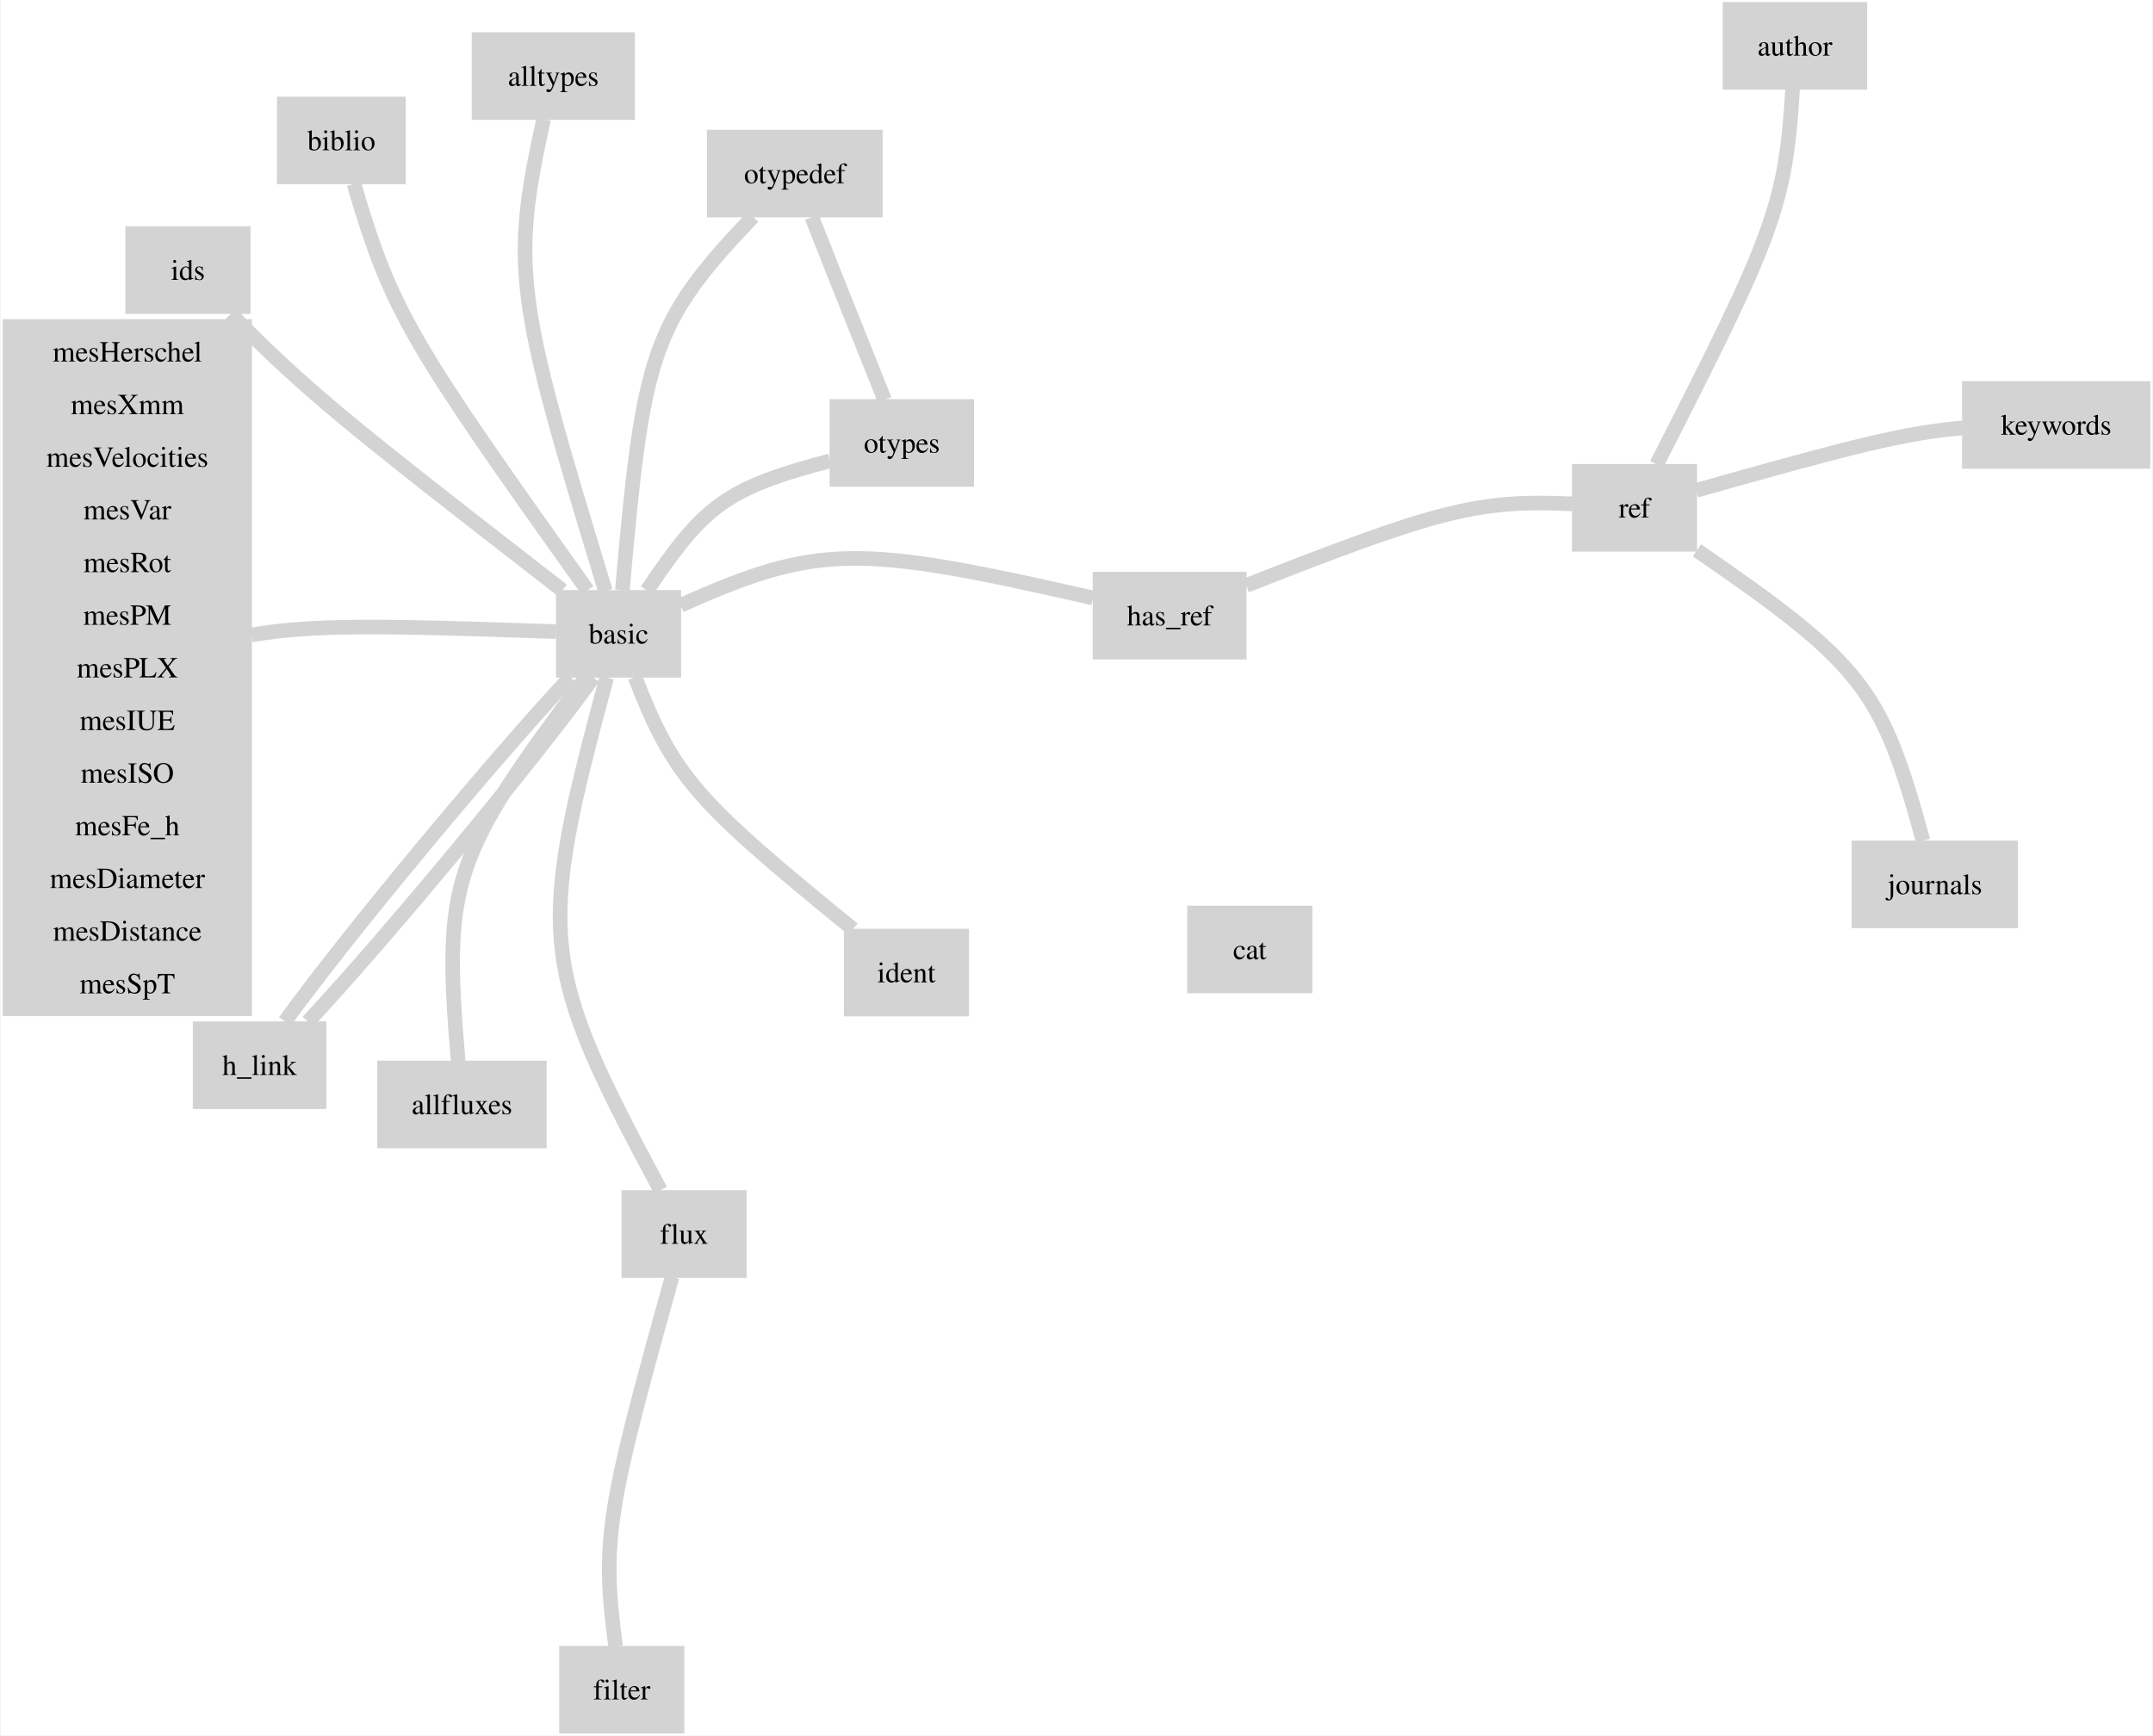
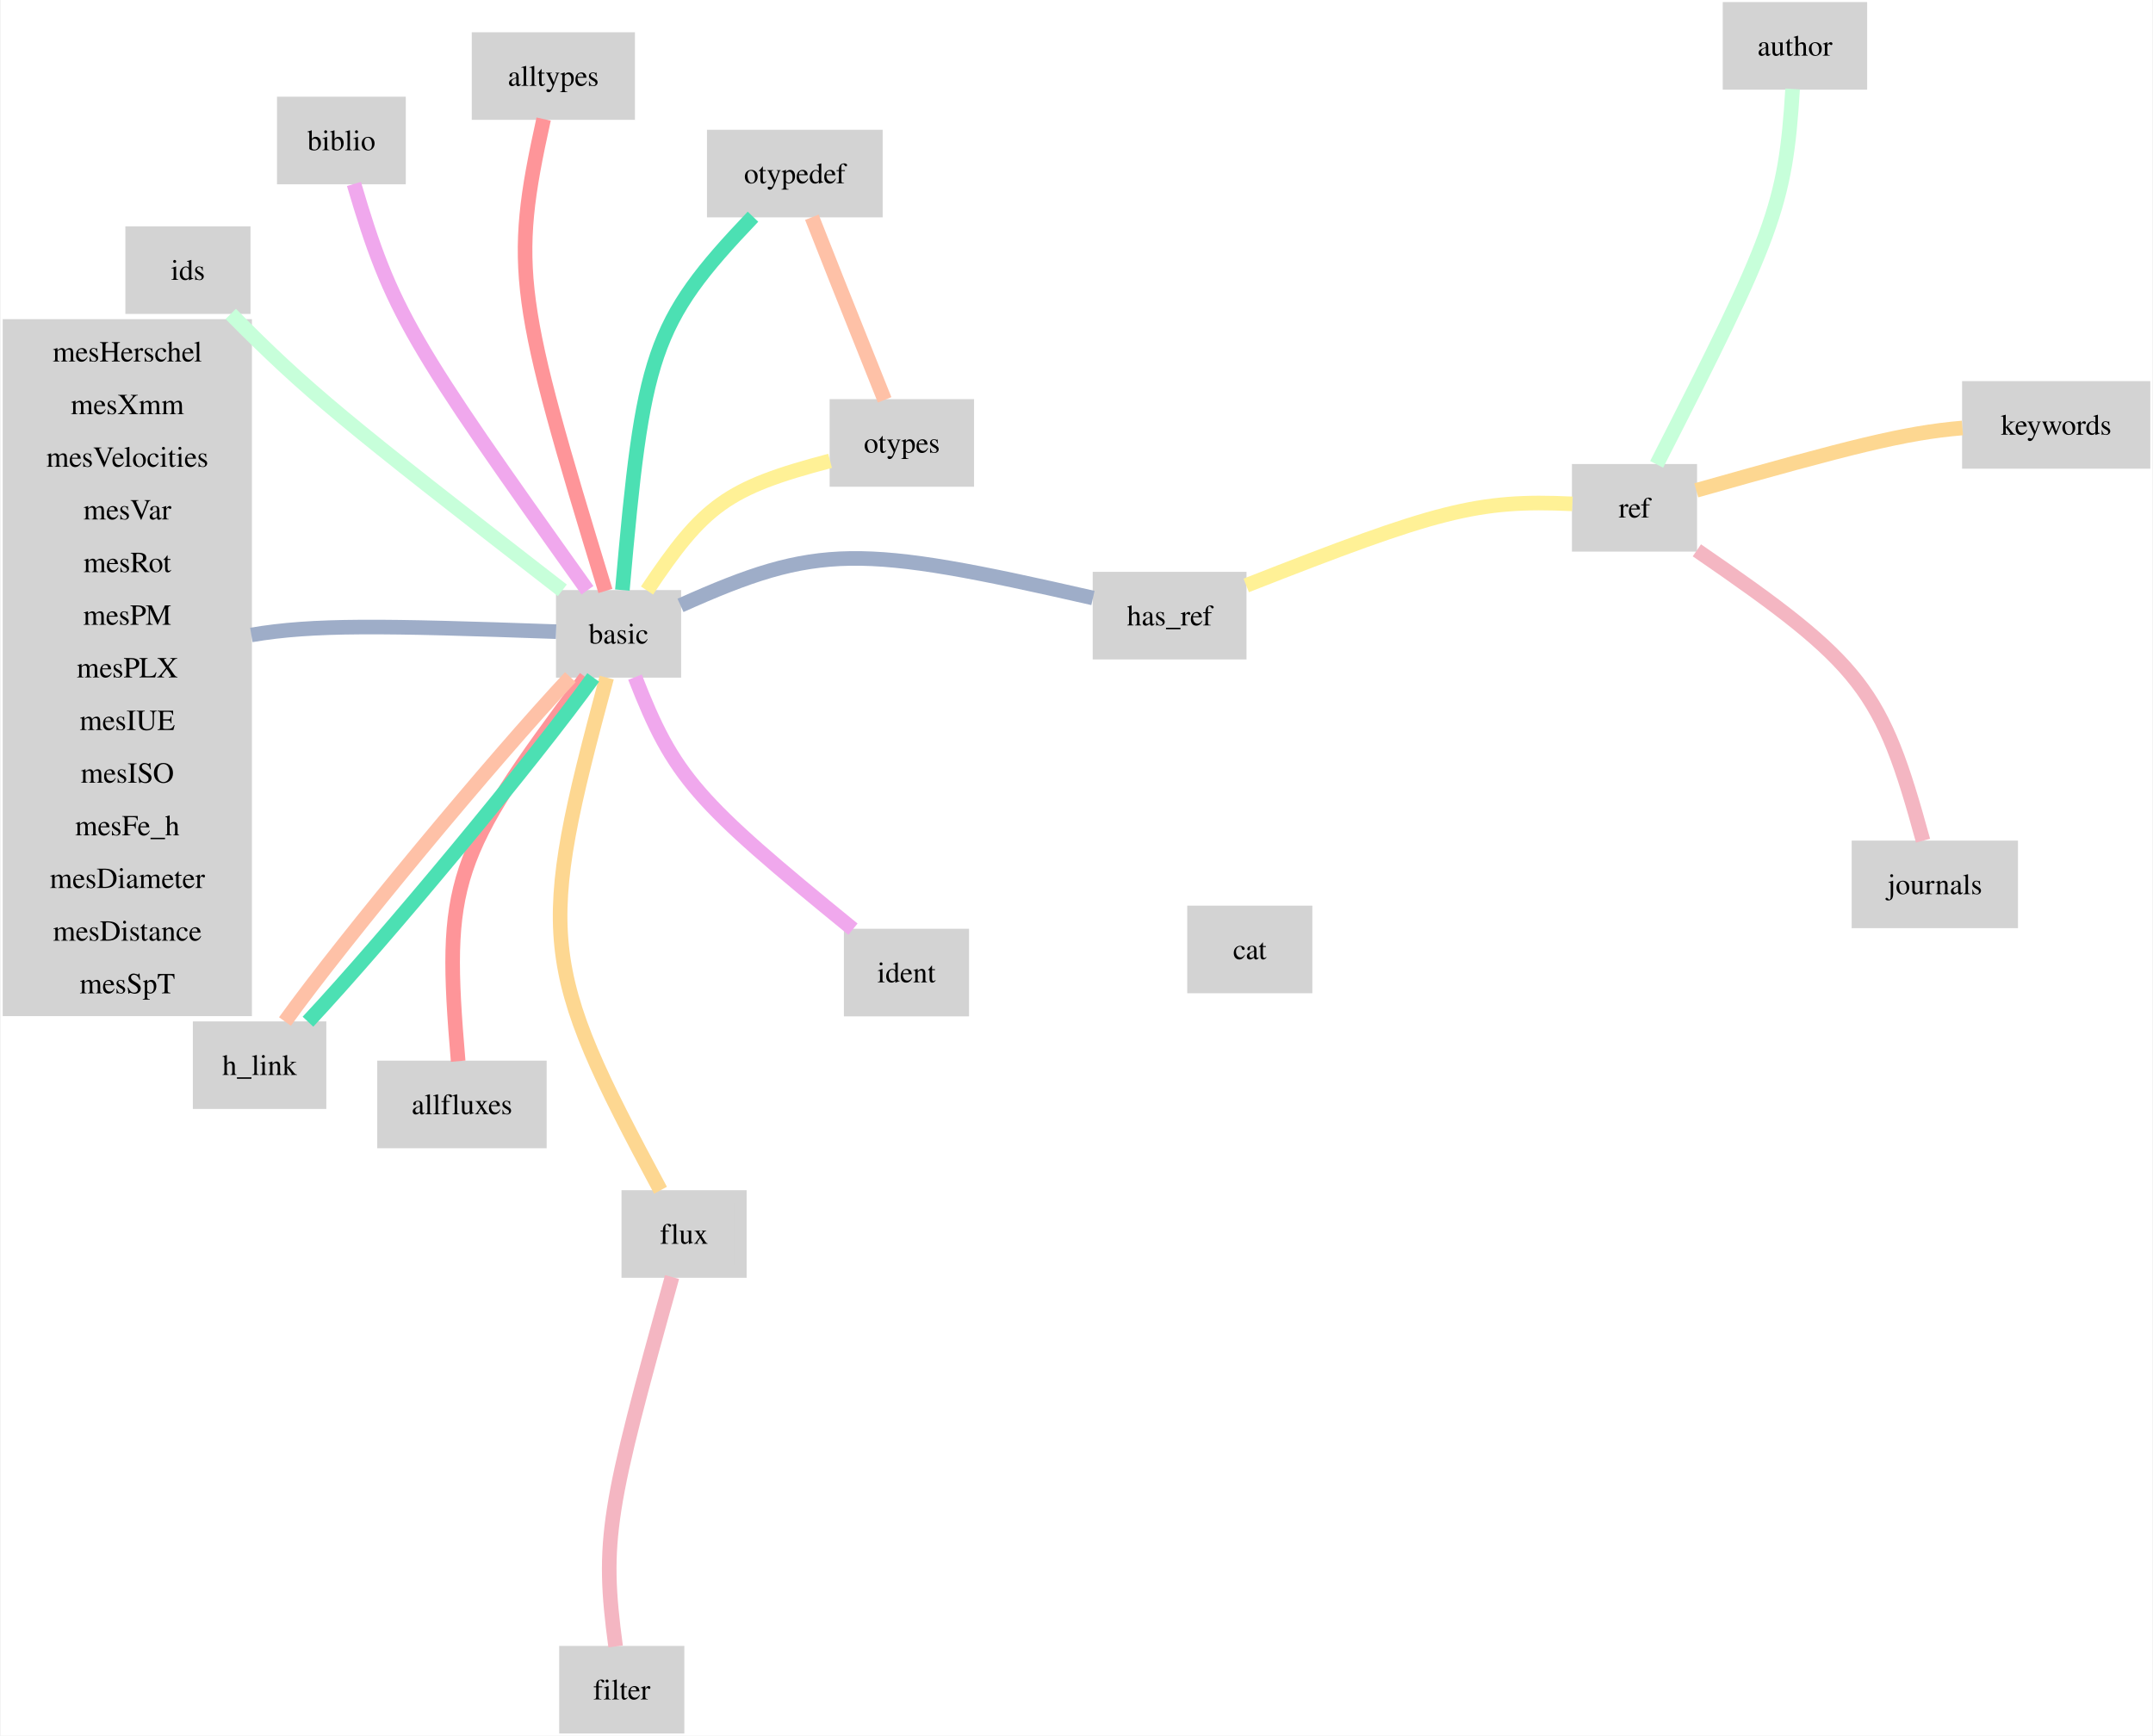
<svg xmlns="http://www.w3.org/2000/svg" xmlns:xlink="http://www.w3.org/1999/xlink" width="1032pt" height="832pt" viewBox="0.00 0.00 1031.81 832.33">
  <g id="graph0" class="graph" transform="scale(1 1) rotate(0) translate(4 828.33)">
    <polygon fill="white" stroke="none" points="-4,4 -4,-828.33 1027.81,-828.33 1027.81,4 -4,4" />
    <g id="node1" class="node">
      <polygon fill="lightgray" stroke="lightgray" stroke-width="6" points="0,-344.02 0,-672.27 113.5,-672.27 113.5,-344.02 0,-344.02" />
      <text text-anchor="middle" x="56.75" y="-654.97" font-family="Times,serif" font-size="14.00">mesHerschel</text>
      <polyline fill="none" stroke="lightgray" stroke-width="6" points="0,-647.02 113.5,-647.02" />
      <text text-anchor="middle" x="56.75" y="-629.72" font-family="Times,serif" font-size="14.00">mesXmm</text>
      <polyline fill="none" stroke="lightgray" stroke-width="6" points="0,-621.77 113.5,-621.77" />
      <text text-anchor="middle" x="56.75" y="-604.47" font-family="Times,serif" font-size="14.00">mesVelocities</text>
      <polyline fill="none" stroke="lightgray" stroke-width="6" points="0,-596.52 113.5,-596.52" />
      <text text-anchor="middle" x="56.75" y="-579.22" font-family="Times,serif" font-size="14.00">mesVar</text>
      <polyline fill="none" stroke="lightgray" stroke-width="6" points="0,-571.27 113.5,-571.27" />
      <text text-anchor="middle" x="56.75" y="-553.97" font-family="Times,serif" font-size="14.00">mesRot</text>
      <polyline fill="none" stroke="lightgray" stroke-width="6" points="0,-546.02 113.5,-546.02" />
      <text text-anchor="middle" x="56.75" y="-528.72" font-family="Times,serif" font-size="14.00">mesPM</text>
      <polyline fill="none" stroke="lightgray" stroke-width="6" points="0,-520.77 113.5,-520.77" />
      <text text-anchor="middle" x="56.75" y="-503.47" font-family="Times,serif" font-size="14.00">mesPLX</text>
      <polyline fill="none" stroke="lightgray" stroke-width="6" points="0,-495.52 113.5,-495.52" />
      <text text-anchor="middle" x="56.75" y="-478.22" font-family="Times,serif" font-size="14.00">mesIUE</text>
      <polyline fill="none" stroke="lightgray" stroke-width="6" points="0,-470.27 113.5,-470.27" />
      <text text-anchor="middle" x="56.75" y="-452.97" font-family="Times,serif" font-size="14.00">mesISO</text>
      <polyline fill="none" stroke="lightgray" stroke-width="6" points="0,-445.02 113.5,-445.02" />
      <text text-anchor="middle" x="56.75" y="-427.72" font-family="Times,serif" font-size="14.00">mesFe_h</text>
      <polyline fill="none" stroke="lightgray" stroke-width="6" points="0,-419.77 113.5,-419.77" />
      <text text-anchor="middle" x="56.75" y="-402.47" font-family="Times,serif" font-size="14.00">mesDiameter</text>
      <polyline fill="none" stroke="lightgray" stroke-width="6" points="0,-394.52 113.5,-394.52" />
      <text text-anchor="middle" x="56.75" y="-377.22" font-family="Times,serif" font-size="14.00">mesDistance</text>
      <polyline fill="none" stroke="lightgray" stroke-width="6" points="0,-369.27 113.5,-369.27" />
      <text text-anchor="middle" x="56.75" y="-351.97" font-family="Times,serif" font-size="14.00">mesSpT</text>
    </g>
    <g id="node2" class="node">
      <g id="a_node2">
        <a xlink:title="General data about an astronomical object">
          <polygon fill="lightgray" stroke="lightgray" stroke-width="6" points="319.31,-542.35 265.31,-542.35 265.31,-506.35 319.31,-506.35 319.31,-542.35" />
          <text text-anchor="middle" x="292.31" y="-519.68" font-family="Times,serif" font-size="14.00">basic</text>
        </a>
      </g>
    </g>
    <g id="edge1" class="edge">
      <g id="a_edge1">
        <a xlink:title="oid:oidref">
-           <path fill="none" stroke="lightgray" stroke-width="7" d="M262.36,-525.41C178.81,-528.33 145.89,-528.89 116.23,-523.83" />
+           <path fill="none" stroke="#9eadc8" stroke-width="7" d="M262.36,-525.41C178.81,-528.33 145.89,-528.89 116.23,-523.83" />
        </a>
      </g>
    </g>
    <g id="node3" class="node">
      <g id="a_node3">
        <a xlink:title="all flux/magnitudes U,B,V,I,J,H,K,u_,g_,r_,i_,z_">
          <polygon fill="lightgray" stroke="lightgray" stroke-width="6" points="254.84,-316.67 179.59,-316.67 179.59,-280.67 254.84,-280.67 254.84,-316.67" />
          <text text-anchor="middle" x="217.22" y="-293.99" font-family="Times,serif" font-size="14.00">allfluxes</text>
        </a>
      </g>
    </g>
    <g id="edge8" class="edge">
      <g id="a_edge8">
        <a xlink:title="oidref:oid">
-           <path fill="none" stroke="lightgray" stroke-width="7" d="M215.4,-319.41C208.11,-405.37 212.09,-417.39 276.61,-503.48" />
+           <path fill="none" stroke="#fe9599" stroke-width="7" d="M215.4,-319.41C208.11,-405.37 212.09,-417.39 276.61,-503.48" />
        </a>
      </g>
    </g>
    <g id="node4" class="node">
      <g id="a_node4">
        <a xlink:title="all object types concatenated with pipe">
          <polygon fill="lightgray" stroke="lightgray" stroke-width="6" points="297.17,-809.85 224.92,-809.85 224.92,-773.85 297.17,-773.85 297.17,-809.85" />
          <text text-anchor="middle" x="261.04" y="-787.17" font-family="Times,serif" font-size="14.00">alltypes</text>
        </a>
      </g>
    </g>
    <g id="edge17" class="edge">
      <g id="a_edge17">
        <a xlink:title="oidref:oid">
-           <path fill="none" stroke="lightgray" stroke-width="7" d="M256.39,-771.23C240.51,-699.35 243.27,-684.78 286.01,-544.93" />
+           <path fill="none" stroke="#fe9599" stroke-width="7" d="M256.39,-771.23C240.51,-699.35 243.27,-684.78 286.01,-544.93" />
        </a>
      </g>
    </g>
    <g id="node5" class="node">
      <g id="a_node5">
        <a xlink:title="Author of a bibliographic reference">
          <polygon fill="lightgray" stroke="lightgray" stroke-width="6" points="888.04,-824.33 824.79,-824.33 824.79,-788.33 888.04,-788.33 888.04,-824.33" />
          <text text-anchor="middle" x="856.41" y="-801.65" font-family="Times,serif" font-size="14.00">author</text>
        </a>
      </g>
    </g>
    <g id="node18" class="node">
      <g id="a_node18">
        <a xlink:title="Bibliographic reference">
          <polygon fill="lightgray" stroke="lightgray" stroke-width="6" points="806.47,-602.8 752.47,-602.8 752.47,-566.8 806.47,-566.8 806.47,-602.8" />
          <text text-anchor="middle" x="779.47" y="-580.13" font-family="Times,serif" font-size="14.00">ref</text>
        </a>
      </g>
    </g>
    <g id="edge11" class="edge">
      <g id="a_edge11">
        <a xlink:title="oidbibref:oidbib">
-           <path fill="none" stroke="lightgray" stroke-width="7" d="M855.29,-785.65C851.89,-729.5 846.08,-715.33 790.1,-605.63" />
+           <path fill="none" stroke="#c7ffda" stroke-width="7" d="M855.29,-785.65C851.89,-729.5 846.08,-715.33 790.1,-605.63" />
        </a>
      </g>
    </g>
    <g id="node6" class="node">
      <g id="a_node6">
        <a xlink:title="Bibliography">
          <polygon fill="lightgray" stroke="lightgray" stroke-width="6" points="187.28,-778.95 131.53,-778.95 131.53,-742.95 187.28,-742.95 187.28,-778.95" />
          <text text-anchor="middle" x="159.4" y="-756.28" font-family="Times,serif" font-size="14.00">biblio</text>
        </a>
      </g>
    </g>
    <g id="edge14" class="edge">
      <g id="a_edge14">
        <a xlink:title="oidref:oid">
-           <path fill="none" stroke="lightgray" stroke-width="7" d="M165.43,-740.11C183.47,-678.88 192.39,-664.48 277.39,-545.26" />
+           <path fill="none" stroke="#f0a8ed" stroke-width="7" d="M165.43,-740.11C183.47,-678.88 192.39,-664.48 277.39,-545.26" />
        </a>
      </g>
    </g>
    <g id="node7" class="node">
      <g id="a_node7">
        <a xlink:title="Catalogues name">
          <polygon fill="lightgray" stroke="lightgray" stroke-width="6" points="622,-391 568,-391 568,-355 622,-355 622,-391" />
          <text text-anchor="middle" x="595" y="-368.32" font-family="Times,serif" font-size="14.00">cat</text>
        </a>
      </g>
    </g>
    <g id="node8" class="node">
      <g id="a_node8">
        <a xlink:title="Description of a flux filter">
          <polygon fill="lightgray" stroke="lightgray" stroke-width="6" points="320.85,-36 266.85,-36 266.85,0 320.85,0 320.85,-36" />
          <text text-anchor="middle" x="293.85" y="-13.32" font-family="Times,serif" font-size="14.00">filter</text>
        </a>
      </g>
    </g>
    <g id="node9" class="node">
      <g id="a_node9">
        <a xlink:title="Magnitude/Flux information about an astronomical object">
          <polygon fill="lightgray" stroke="lightgray" stroke-width="6" points="350.73,-254.54 296.73,-254.54 296.73,-218.54 350.73,-218.54 350.73,-254.54" />
          <text text-anchor="middle" x="323.73" y="-231.86" font-family="Times,serif" font-size="14.00">flux</text>
        </a>
      </g>
    </g>
    <g id="edge6" class="edge">
      <g id="a_edge6">
        <a xlink:title="oidref:oid">
-           <path fill="none" stroke="lightgray" stroke-width="7" d="M312.42,-257.52C254.05,-366.19 253.02,-378.82 286.62,-503.37" />
+           <path fill="none" stroke="#fdd791" stroke-width="7" d="M312.42,-257.52C254.05,-366.19 253.02,-378.82 286.62,-503.37" />
        </a>
      </g>
    </g>
    <g id="edge7" class="edge">
      <g id="a_edge7">
        <a xlink:title="filter:filtername">
-           <path fill="none" stroke="lightgray" stroke-width="7" d="M317.97,-215.9C287.01,-104.81 284.02,-89.91 290.9,-38.74" />
+           <path fill="none" stroke="#f4b6c2" stroke-width="7" d="M317.97,-215.9C287.01,-104.81 284.02,-89.91 290.9,-38.74" />
        </a>
      </g>
    </g>
    <g id="node10" class="node">
      <g id="a_node10">
        <a xlink:title="hierarchy of membership measure">
          <polygon fill="lightgray" stroke="lightgray" stroke-width="6" points="149.18,-335.5 91.18,-335.5 91.18,-299.5 149.18,-299.5 149.18,-335.5" />
          <text text-anchor="middle" x="120.18" y="-312.82" font-family="Times,serif" font-size="14.00">h_link</text>
        </a>
      </g>
    </g>
    <g id="edge12" class="edge">
      <g id="a_edge12">
        <a xlink:title="parent:oid">
-           <path fill="none" stroke="lightgray" stroke-width="7" d="M132.34,-338.44C160.95,-378.22 232.1,-463.95 269.19,-503.59" />
+           <path fill="none" stroke="#fec1a7" stroke-width="7" d="M132.34,-338.44C160.95,-378.22 232.1,-463.95 269.19,-503.59" />
        </a>
      </g>
    </g>
    <g id="edge13" class="edge">
      <g id="a_edge13">
        <a xlink:title="child:oid">
-           <path fill="none" stroke="lightgray" stroke-width="7" d="M143.38,-338.35C180.5,-378.04 251.6,-463.71 280.17,-503.45" />
+           <path fill="none" stroke="#4ce0b3" stroke-width="7" d="M143.38,-338.35C180.5,-378.04 251.6,-463.71 280.17,-503.45" />
        </a>
      </g>
    </g>
    <g id="node11" class="node">
      <g id="a_node11">
        <a xlink:title="Associations between astronomical objects and their bibliographic references">
          <polygon fill="lightgray" stroke="lightgray" stroke-width="6" points="590.43,-551.09 522.68,-551.09 522.68,-515.09 590.43,-515.09 590.43,-551.09" />
          <text text-anchor="middle" x="556.55" y="-528.42" font-family="Times,serif" font-size="14.00">has_ref</text>
        </a>
      </g>
    </g>
    <g id="edge10" class="edge">
      <g id="a_edge10">
        <a xlink:title="oidref:oid">
-           <path fill="none" stroke="lightgray" stroke-width="7" d="M519.79,-541.56C407.25,-567.24 388.04,-567.6 322.01,-538.01" />
+           <path fill="none" stroke="#9eadc8" stroke-width="7" d="M519.79,-541.56C407.25,-567.24 388.04,-567.6 322.01,-538.01" />
        </a>
      </g>
    </g>
    <g id="edge9" class="edge">
      <g id="a_edge9">
        <a xlink:title="oidbibref:oidbib">
-           <path fill="none" stroke="lightgray" stroke-width="7" d="M593.29,-547.58C684.61,-583.42 703.87,-588.83 749.68,-586.69" />
+           <path fill="none" stroke="#fff196" stroke-width="7" d="M593.29,-547.58C684.61,-583.42 703.87,-588.83 749.68,-586.69" />
        </a>
      </g>
    </g>
    <g id="node12" class="node">
      <g id="a_node12">
        <a xlink:title="Identifiers of an astronomical object">
          <polygon fill="lightgray" stroke="lightgray" stroke-width="6" points="457.37,-379.91 403.37,-379.91 403.37,-343.91 457.37,-343.91 457.37,-379.91" />
          <text text-anchor="middle" x="430.37" y="-357.23" font-family="Times,serif" font-size="14.00">ident</text>
        </a>
      </g>
    </g>
    <g id="edge5" class="edge">
      <g id="a_edge5">
        <a xlink:title="oidref:oid">
-           <path fill="none" stroke="lightgray" stroke-width="7" d="M404.71,-382.73C329.21,-444.22 318.87,-455.68 300.19,-503.59" />
+           <path fill="none" stroke="#f0a8ed" stroke-width="7" d="M404.71,-382.73C329.21,-444.22 318.87,-455.68 300.19,-503.59" />
        </a>
      </g>
    </g>
    <g id="node13" class="node">
      <g id="a_node13">
        <a xlink:title="all names concatenated with pipe">
          <polygon fill="lightgray" stroke="lightgray" stroke-width="6" points="112.82,-716.79 58.82,-716.79 58.82,-680.79 112.82,-680.79 112.82,-716.79" />
          <text text-anchor="middle" x="85.82" y="-694.11" font-family="Times,serif" font-size="14.00">ids</text>
        </a>
      </g>
    </g>
    <g id="edge2" class="edge">
      <g id="a_edge2">
        <a xlink:title="oidref:oid">
-           <path fill="none" stroke="lightgray" stroke-width="7" d="M106.35,-677.79C142.85,-640.84 160.48,-626.54 265.35,-545.24" />
+           <path fill="none" stroke="#c7ffda" stroke-width="7" d="M106.35,-677.79C142.85,-640.84 160.48,-626.54 265.35,-545.24" />
        </a>
      </g>
    </g>
    <g id="node14" class="node">
      <g id="a_node14">
        <a xlink:title="Description of all used journals in the database">
          <polygon fill="lightgray" stroke="lightgray" stroke-width="6" points="960.37,-422.2 886.62,-422.2 886.62,-386.2 960.37,-386.2 960.37,-422.2" />
          <text text-anchor="middle" x="923.5" y="-399.52" font-family="Times,serif" font-size="14.00">journals</text>
        </a>
      </g>
    </g>
    <g id="node15" class="node">
      <g id="a_node15">
        <a xlink:title="List of keywords in a paper">
          <polygon fill="lightgray" stroke="lightgray" stroke-width="6" points="1023.81,-642.56 939.56,-642.56 939.56,-606.56 1023.81,-606.56 1023.81,-642.56" />
          <text text-anchor="middle" x="981.68" y="-619.88" font-family="Times,serif" font-size="14.00">keywords</text>
        </a>
      </g>
    </g>
    <g id="edge15" class="edge">
      <g id="a_edge15">
        <a xlink:title="oidbibref:oidbib">
-           <path fill="none" stroke="lightgray" stroke-width="7" d="M936.73,-623.08C908.88,-620.75 883.3,-614.12 809.1,-593.18" />
+           <path fill="none" stroke="#fdd791" stroke-width="7" d="M936.73,-623.08C908.88,-620.75 883.3,-614.12 809.1,-593.18" />
        </a>
      </g>
    </g>
    <g id="node16" class="node">
      <g id="a_node16">
        <a xlink:title="all names and definitions for the object types">
          <polygon fill="lightgray" stroke="lightgray" stroke-width="6" points="415.96,-763.09 337.71,-763.09 337.71,-727.09 415.96,-727.09 415.96,-763.09" />
          <text text-anchor="middle" x="376.83" y="-740.42" font-family="Times,serif" font-size="14.00">otypedef</text>
        </a>
      </g>
    </g>
    <g id="edge4" class="edge">
      <g id="a_edge4">
        <a xlink:title="otype:otype">
-           <path fill="none" stroke="lightgray" stroke-width="7" d="M356.77,-724.41C307.85,-673.14 304.07,-658.09 294.14,-545.34" />
+           <path fill="none" stroke="#4ce0b3" stroke-width="7" d="M356.77,-724.41C307.85,-673.14 304.07,-658.09 294.14,-545.34" />
        </a>
      </g>
    </g>
    <g id="node17" class="node">
      <g id="a_node17">
        <a xlink:title="List of all object types associated with an object">
          <polygon fill="lightgray" stroke="lightgray" stroke-width="6" points="459.78,-633.91 396.53,-633.91 396.53,-597.91 459.78,-597.91 459.78,-633.91" />
          <text text-anchor="middle" x="428.16" y="-611.24" font-family="Times,serif" font-size="14.00">otypes</text>
        </a>
      </g>
    </g>
    <g id="edge3" class="edge">
      <g id="a_edge3">
        <a xlink:title="otype:otype">
-           <path fill="none" stroke="lightgray" stroke-width="7" d="M385.02,-724.15C392.75,-704.4 398.45,-690.13 419.89,-636.57" />
+           <path fill="none" stroke="#fec1a7" stroke-width="7" d="M385.02,-724.15C392.75,-704.4 398.45,-690.13 419.89,-636.57" />
        </a>
      </g>
    </g>
    <g id="edge18" class="edge">
      <g id="a_edge18">
        <a xlink:title="oidref:oid">
-           <path fill="none" stroke="lightgray" stroke-width="7" d="M393.74,-607.32C344.05,-594.24 333.28,-585.98 305.96,-545.14" />
+           <path fill="none" stroke="#fff196" stroke-width="7" d="M393.74,-607.32C344.05,-594.24 333.28,-585.98 305.96,-545.14" />
        </a>
      </g>
    </g>
    <g id="edge16" class="edge">
      <g id="a_edge16">
        <a xlink:title="journal:journal">
-           <path fill="none" stroke="lightgray" stroke-width="7" d="M809.39,-564.41C889.46,-509.41 897.97,-497.66 917.84,-425.16" />
+           <path fill="none" stroke="#f4b6c2" stroke-width="7" d="M809.39,-564.41C889.46,-509.41 897.97,-497.66 917.84,-425.16" />
        </a>
      </g>
    </g>
  </g>
</svg>
